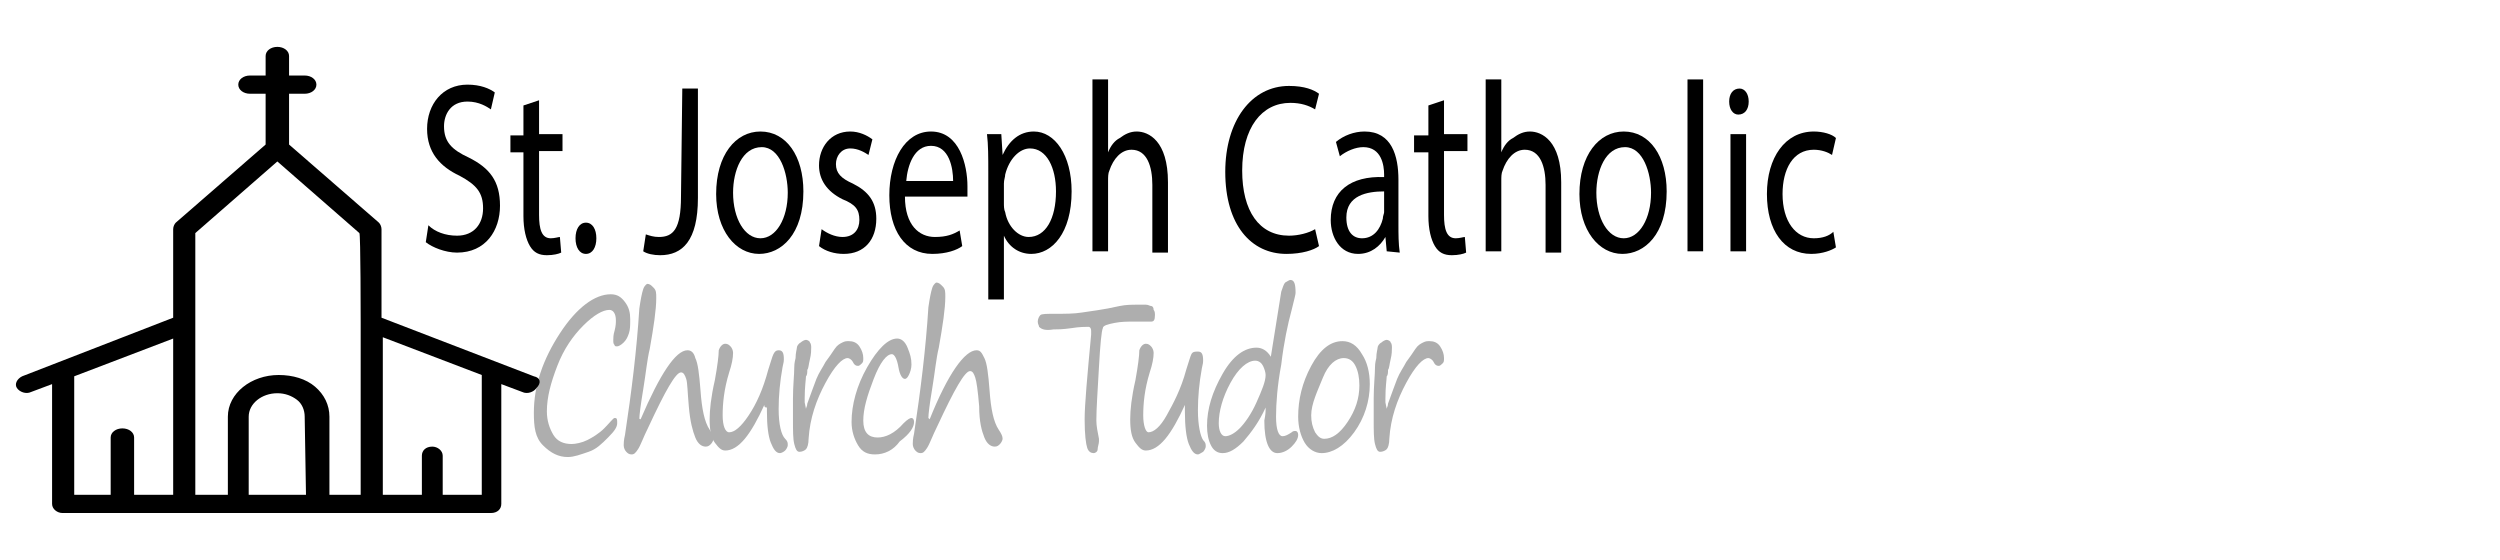
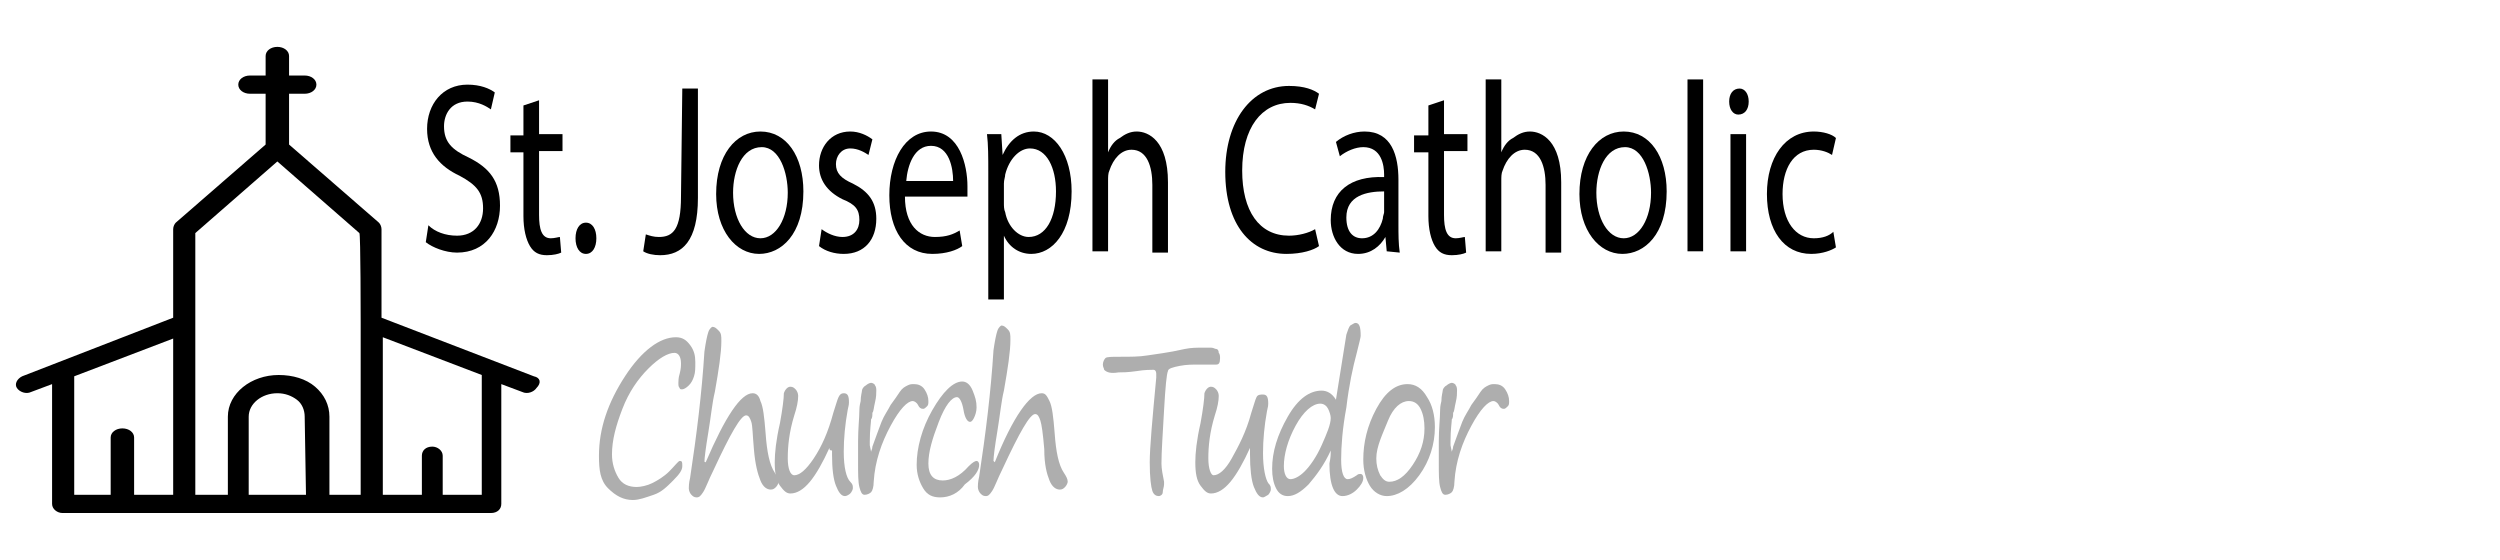
<svg xmlns="http://www.w3.org/2000/svg" version="1.1" id="Layer_1" x="0px" y="0px" viewBox="0 0 192 43" style="enable-background:new 0 0 192 43;" xml:space="preserve">
  <style type="text/css">
	.st0{opacity:0.32;}
</style>
  <g>
    <g>
-       <path d="M41,28.9l-11.7-4.5v-6.8c0-0.2-0.1-0.4-0.2-0.5l-6.9-6V7.2h1.2c0.5,0,0.9-0.3,0.9-0.7s-0.4-0.7-0.9-0.7h-1.2V4.3    c0-0.4-0.4-0.7-0.9-0.7c-0.5,0-0.9,0.3-0.9,0.7v1.5h-1.2c-0.5,0-0.9,0.3-0.9,0.7s0.4,0.7,0.9,0.7h1.2v3.9l-6.9,6    c-0.1,0.1-0.2,0.3-0.2,0.5v6.8L1.7,28.9c-0.4,0.2-0.6,0.6-0.4,0.9s0.7,0.5,1.1,0.3L4,29.5v9.2c0,0.4,0.4,0.7,0.8,0.7h9.3h4.1h6.1    h4.1h9.3c0.5,0,0.8-0.3,0.8-0.7v-9.2l1.6,0.6c0.4,0.2,0.9,0,1.1-0.3C41.6,29.4,41.5,29,41,28.9z M13.3,38h-3v-4.4    c0-0.4-0.4-0.7-0.9-0.7s-0.9,0.3-0.9,0.7V38H5.7v-9.1l7.6-2.9V38z M23.5,38h-4.4v-6c0-1,1-1.8,2.2-1.8c0.6,0,1.1,0.2,1.5,0.5    s0.6,0.8,0.6,1.3L23.5,38L23.5,38z M27.7,24.8V38h-2.4v-6c0-0.9-0.4-1.7-1.1-2.3c-0.7-0.6-1.7-0.9-2.8-0.9c-2.1,0-3.9,1.4-3.9,3.2    v6H15V24.8v-6.9l0,0l6.3-5.5l6.3,5.5C27.7,17.9,27.7,24.8,27.7,24.8z M37,38H34v-3c0-0.4-0.4-0.7-0.8-0.7c-0.5,0-0.8,0.3-0.8,0.7    v3h-3V25.9l7.6,2.9L37,38L37,38z" />
+       <path d="M41,28.9l-11.7-4.5v-6.8c0-0.2-0.1-0.4-0.2-0.5l-6.9-6V7.2h1.2c0.5,0,0.9-0.3,0.9-0.7s-0.4-0.7-0.9-0.7h-1.2V4.3    c0-0.4-0.4-0.7-0.9-0.7s-0.9,0.3-0.9,0.7v1.5h-1.2c-0.5,0-0.9,0.3-0.9,0.7s0.4,0.7,0.9,0.7h1.2v3.9l-6.9,6    c-0.1,0.1-0.2,0.3-0.2,0.5v6.8L1.7,28.9c-0.4,0.2-0.6,0.6-0.4,0.9s0.7,0.5,1.1,0.3L4,29.5v9.2c0,0.4,0.4,0.7,0.8,0.7h9.3h4.1h6.1    h4.1h9.3c0.5,0,0.8-0.3,0.8-0.7v-9.2l1.6,0.6c0.4,0.2,0.9,0,1.1-0.3C41.6,29.4,41.5,29,41,28.9z M13.3,38h-3v-4.4    c0-0.4-0.4-0.7-0.9-0.7s-0.9,0.3-0.9,0.7V38H5.7v-9.1l7.6-2.9C13.3,26,13.3,38,13.3,38z M23.5,38h-4.4v-6c0-1,1-1.8,2.2-1.8    c0.6,0,1.1,0.2,1.5,0.5s0.6,0.8,0.6,1.3L23.5,38L23.5,38z M27.7,24.8V38h-2.4v-6c0-0.9-0.4-1.7-1.1-2.3c-0.7-0.6-1.7-0.9-2.8-0.9    c-2.1,0-3.9,1.4-3.9,3.2v6H15V24.8v-6.9l0,0l6.3-5.5l6.3,5.5C27.7,17.9,27.7,24.8,27.7,24.8z M37,38h-3v-3c0-0.4-0.4-0.7-0.8-0.7    c-0.5,0-0.8,0.3-0.8,0.7v3h-3V25.9l7.6,2.9V38L37,38z" />
    </g>
  </g>
  <g>
-     <path d="M32.9,17.3c0.5,0.5,1.3,0.8,2.2,0.8c1.3,0,2-0.9,2-2.1c0-1.2-0.5-1.8-1.8-2.5c-1.5-0.7-2.5-1.8-2.5-3.6   c0-1.9,1.2-3.4,3.1-3.4c1,0,1.7,0.3,2.1,0.6l-0.3,1.3c-0.3-0.2-0.9-0.6-1.8-0.6c-1.3,0-1.8,1-1.8,1.9c0,1.2,0.6,1.8,1.9,2.4   c1.6,0.8,2.4,1.8,2.4,3.7c0,1.9-1.1,3.6-3.3,3.6c-0.9,0-1.9-0.4-2.4-0.8L32.9,17.3z" />
-     <path d="M41.4,7.7v2.6h1.8v1.3h-1.8v4.9c0,1.1,0.2,1.8,0.9,1.8c0.3,0,0.6-0.1,0.7-0.1l0.1,1.2c-0.2,0.1-0.6,0.2-1.1,0.2   c-0.6,0-1-0.2-1.3-0.7c-0.3-0.5-0.5-1.3-0.5-2.3v-4.9h-1v-1.3h1V8.1L41.4,7.7z" />
-     <path d="M44.2,18.3c0-0.7,0.3-1.2,0.8-1.2s0.8,0.5,0.8,1.2c0,0.7-0.3,1.2-0.8,1.2C44.5,19.5,44.2,19,44.2,18.3z" />
+     <path d="M32.9,17.3c0.5,0.5,1.3,0.8,2.2,0.8c1.3,0,2-0.9,2-2.1s-0.5-1.8-1.8-2.5c-1.5-0.7-2.5-1.8-2.5-3.6c0-1.9,1.2-3.4,3.1-3.4   c1,0,1.7,0.3,2.1,0.6l-0.3,1.3c-0.3-0.2-0.9-0.6-1.8-0.6c-1.3,0-1.8,1-1.8,1.9c0,1.2,0.6,1.8,1.9,2.4c1.6,0.8,2.4,1.8,2.4,3.7   s-1.1,3.6-3.3,3.6c-0.9,0-1.9-0.4-2.4-0.8L32.9,17.3z" />
+     <path d="M41.4,7.7v2.6h1.8v1.3h-1.8v4.9c0,1.1,0.2,1.8,0.9,1.8c0.3,0,0.6-0.1,0.7-0.1l0.1,1.2c-0.2,0.1-0.6,0.2-1.1,0.2   c-0.6,0-1-0.2-1.3-0.7s-0.5-1.3-0.5-2.3v-4.9h-1v-1.3h1V8.1L41.4,7.7z" />
+     <path d="M44.2,18.3c0-0.7,0.3-1.2,0.8-1.2s0.8,0.5,0.8,1.2s-0.3,1.2-0.8,1.2S44.2,19,44.2,18.3z" />
    <path d="M52.4,6.8h1.2v8.4c0,3.3-1.2,4.4-2.9,4.4c-0.5,0-1-0.1-1.3-0.3l0.2-1.3c0.3,0.1,0.6,0.2,1,0.2c1.1,0,1.7-0.6,1.7-3.1   L52.4,6.8L52.4,6.8z" />
    <path d="M61.7,14.7c0,3.3-1.7,4.8-3.4,4.8c-1.8,0-3.3-1.8-3.3-4.6c0-3,1.5-4.8,3.4-4.8C60.4,10.1,61.7,12,61.7,14.7z M56.3,14.8   c0,2,0.9,3.5,2.1,3.5c1.2,0,2.1-1.5,2.1-3.5c0-1.5-0.6-3.5-2-3.5C57,11.3,56.3,13.1,56.3,14.8z" />
    <path d="M63.1,17.6c0.4,0.3,1,0.6,1.6,0.6c0.9,0,1.3-0.6,1.3-1.3c0-0.8-0.3-1.2-1.3-1.6c-1.2-0.6-1.8-1.5-1.8-2.6   c0-1.4,0.9-2.6,2.4-2.6c0.7,0,1.3,0.3,1.7,0.6l-0.3,1.2c-0.3-0.2-0.8-0.5-1.4-0.5c-0.7,0-1.1,0.6-1.1,1.2c0,0.7,0.4,1.1,1.3,1.5   c1.2,0.6,1.8,1.4,1.8,2.7c0,1.6-0.9,2.7-2.5,2.7c-0.7,0-1.4-0.2-1.9-0.6L63.1,17.6z" />
    <path d="M69.5,15.1c0,2.2,1.1,3.1,2.3,3.1c0.9,0,1.4-0.2,1.9-0.5l0.2,1.2c-0.4,0.3-1.2,0.6-2.3,0.6c-2.1,0-3.3-1.8-3.3-4.5   s1.2-4.9,3.2-4.9c2.2,0,2.8,2.6,2.8,4.2c0,0.3,0,0.6,0,0.8L69.5,15.1L69.5,15.1z M73.2,13.9c0-1-0.3-2.7-1.7-2.7   c-1.3,0-1.8,1.5-1.9,2.7H73.2z" />
-     <path d="M75.9,13.2c0-1.1,0-2.1-0.1-2.9h1.1l0.1,1.6h0c0.5-1.1,1.3-1.8,2.4-1.8c1.6,0,2.9,1.8,2.9,4.6c0,3.2-1.5,4.8-3.1,4.8   c-0.9,0-1.7-0.5-2.1-1.4h0V23h-1.2L75.9,13.2L75.9,13.2z M77.1,15.6c0,0.2,0,0.5,0.1,0.7c0.2,1.1,1,1.9,1.8,1.9   c1.3,0,2.1-1.4,2.1-3.5c0-1.8-0.7-3.3-2-3.3c-0.8,0-1.6,0.8-1.9,2c0,0.2-0.1,0.4-0.1,0.7L77.1,15.6L77.1,15.6z" />
-     <path d="M83.9,6.1h1.2v5.6h0c0.2-0.5,0.5-0.9,0.9-1.1c0.4-0.3,0.8-0.5,1.3-0.5c0.9,0,2.4,0.7,2.4,3.9v5.4h-1.2v-5.2   c0-1.4-0.4-2.7-1.6-2.7c-0.8,0-1.4,0.7-1.7,1.6c-0.1,0.2-0.1,0.5-0.1,0.8v5.4h-1.2V6.1z" />
+     <path d="M75.9,13.2c0-1.1,0-2.1-0.1-2.9h1.1l0.1,1.6l0,0c0.5-1.1,1.3-1.8,2.4-1.8c1.6,0,2.9,1.8,2.9,4.6c0,3.2-1.5,4.8-3.1,4.8   c-0.9,0-1.7-0.5-2.1-1.4l0,0V23h-1.2L75.9,13.2L75.9,13.2z M77.1,15.6c0,0.2,0,0.5,0.1,0.7c0.2,1.1,1,1.9,1.8,1.9   c1.3,0,2.1-1.4,2.1-3.5c0-1.8-0.7-3.3-2-3.3c-0.8,0-1.6,0.8-1.9,2c0,0.2-0.1,0.4-0.1,0.7V15.6L77.1,15.6z" />
+     <path d="M83.9,6.1h1.2v5.6l0,0c0.2-0.5,0.5-0.9,0.9-1.1c0.4-0.3,0.8-0.5,1.3-0.5c0.9,0,2.4,0.7,2.4,3.9v5.4h-1.2v-5.2   c0-1.4-0.4-2.7-1.6-2.7c-0.8,0-1.4,0.7-1.7,1.6c-0.1,0.2-0.1,0.5-0.1,0.8v5.4h-1.2L83.9,6.1L83.9,6.1z" />
    <path d="M101.3,18.9c-0.4,0.3-1.3,0.6-2.5,0.6c-2.7,0-4.7-2.2-4.7-6.3c0-3.9,2-6.6,4.9-6.6c1.2,0,1.9,0.3,2.3,0.6L101,8.4   c-0.5-0.3-1.1-0.5-1.9-0.5c-2.2,0-3.7,1.9-3.7,5.2c0,3.1,1.3,5,3.6,5c0.7,0,1.5-0.2,2-0.5L101.3,18.9z" />
-     <path d="M106.5,19.3l-0.1-1.1h0c-0.4,0.7-1.1,1.3-2.1,1.3c-1.4,0-2.1-1.3-2.1-2.6c0-2.2,1.5-3.4,4.1-3.3v-0.2   c0-0.7-0.2-2.1-1.6-2.1c-0.6,0-1.3,0.3-1.8,0.7l-0.3-1.1c0.6-0.5,1.4-0.8,2.2-0.8c2.1,0,2.6,1.9,2.6,3.7v3.4c0,0.8,0,1.5,0.1,2.2   L106.5,19.3L106.5,19.3z M106.3,14.7c-1.3,0-2.9,0.3-2.9,2c0,1.1,0.5,1.6,1.2,1.6c0.9,0,1.4-0.7,1.6-1.5c0-0.2,0.1-0.4,0.1-0.5   V14.7z" />
-     <path d="M110.9,7.7v2.6h1.8v1.3h-1.8v4.9c0,1.1,0.2,1.8,0.9,1.8c0.3,0,0.6-0.1,0.7-0.1l0.1,1.2c-0.2,0.1-0.6,0.2-1.1,0.2   c-0.6,0-1-0.2-1.3-0.7c-0.3-0.5-0.5-1.3-0.5-2.3v-4.9h-1.1v-1.3h1.1V8.1L110.9,7.7z" />
-     <path d="M114.1,6.1h1.2v5.6h0c0.2-0.5,0.5-0.9,0.9-1.1c0.4-0.3,0.8-0.5,1.3-0.5c0.9,0,2.4,0.7,2.4,3.9v5.4h-1.2v-5.2   c0-1.4-0.4-2.7-1.6-2.7c-0.8,0-1.4,0.7-1.7,1.6c-0.1,0.2-0.1,0.5-0.1,0.8v5.4h-1.2L114.1,6.1L114.1,6.1z" />
-     <path d="M128,14.7c0,3.3-1.7,4.8-3.4,4.8c-1.8,0-3.3-1.8-3.3-4.6c0-3,1.5-4.8,3.4-4.8C126.7,10.1,128,12,128,14.7z M122.6,14.8   c0,2,0.9,3.5,2.1,3.5c1.2,0,2.1-1.5,2.1-3.5c0-1.5-0.6-3.5-2-3.5C123.3,11.3,122.6,13.1,122.6,14.8z" />
+     <path d="M106.5,19.3l-0.1-1.1l0,0c-0.4,0.7-1.1,1.3-2.1,1.3c-1.4,0-2.1-1.3-2.1-2.6c0-2.2,1.5-3.4,4.1-3.3v-0.2   c0-0.7-0.2-2.1-1.6-2.1c-0.6,0-1.3,0.3-1.8,0.7l-0.3-1.1c0.6-0.5,1.4-0.8,2.2-0.8c2.1,0,2.6,1.9,2.6,3.7v3.4c0,0.8,0,1.5,0.1,2.2   L106.5,19.3L106.5,19.3z M106.3,14.7c-1.3,0-2.9,0.3-2.9,2c0,1.1,0.5,1.6,1.2,1.6c0.9,0,1.4-0.7,1.6-1.5c0-0.2,0.1-0.4,0.1-0.5   C106.3,16.3,106.3,14.7,106.3,14.7z" />
+     <path d="M110.9,7.7v2.6h1.8v1.3h-1.8v4.9c0,1.1,0.2,1.8,0.9,1.8c0.3,0,0.6-0.1,0.7-0.1l0.1,1.2c-0.2,0.1-0.6,0.2-1.1,0.2   c-0.6,0-1-0.2-1.3-0.7s-0.5-1.3-0.5-2.3v-4.9h-1.1v-1.3h1.1V8.1L110.9,7.7z" />
+     <path d="M114.1,6.1h1.2v5.6l0,0c0.2-0.5,0.5-0.9,0.9-1.1c0.4-0.3,0.8-0.5,1.3-0.5c0.9,0,2.4,0.7,2.4,3.9v5.4h-1.2v-5.2   c0-1.4-0.4-2.7-1.6-2.7c-0.8,0-1.4,0.7-1.7,1.6c-0.1,0.2-0.1,0.5-0.1,0.8v5.4h-1.2L114.1,6.1L114.1,6.1z" />
+     <path d="M128,14.7c0,3.3-1.7,4.8-3.4,4.8c-1.8,0-3.3-1.8-3.3-4.6c0-3,1.5-4.8,3.4-4.8C126.7,10.1,128,12,128,14.7z M122.6,14.8   c0,2,0.9,3.5,2.1,3.5s2.1-1.5,2.1-3.5c0-1.5-0.6-3.5-2-3.5C123.3,11.3,122.6,13.1,122.6,14.8z" />
    <path d="M129.6,6.1h1.2v13.2h-1.2V6.1z" />
-     <path d="M134.3,7.8c0,0.6-0.3,1-0.8,1c-0.4,0-0.7-0.4-0.7-1c0-0.6,0.3-1,0.8-1C134,6.8,134.3,7.2,134.3,7.8z M132.9,19.3v-9h1.2v9   H132.9z" />
-     <path d="M141,19c-0.3,0.2-1,0.5-1.9,0.5c-2.1,0-3.4-1.8-3.4-4.6c0-2.8,1.4-4.8,3.6-4.8c0.7,0,1.4,0.2,1.7,0.5l-0.3,1.3   c-0.3-0.2-0.8-0.4-1.4-0.4c-1.6,0-2.4,1.5-2.4,3.4c0,2.1,1,3.4,2.4,3.4c0.7,0,1.2-0.2,1.5-0.5L141,19z" />
+     <path d="M134.3,7.8c0,0.6-0.3,1-0.8,1c-0.4,0-0.7-0.4-0.7-1s0.3-1,0.8-1C134,6.8,134.3,7.2,134.3,7.8z M132.9,19.3v-9h1.2v9H132.9z   " />
+     <path d="M141,19c-0.3,0.2-1,0.5-1.9,0.5c-2.1,0-3.4-1.8-3.4-4.6s1.4-4.8,3.6-4.8c0.7,0,1.4,0.2,1.7,0.5l-0.3,1.3   c-0.3-0.2-0.8-0.4-1.4-0.4c-1.6,0-2.4,1.5-2.4,3.4c0,2.1,1,3.4,2.4,3.4c0.7,0,1.2-0.2,1.5-0.5L141,19z" />
  </g>
  <g class="st0">
-     <path d="M47.2,32.1c0.2,0,0.2,0.1,0.2,0.4c0,0.3-0.2,0.6-0.7,1.1s-0.9,0.9-1.5,1.1s-1.1,0.4-1.6,0.4c-0.7,0-1.3-0.3-1.9-0.9   S41,32.8,41,31.7c0-2.1,0.7-4.1,2-6.1s2.7-3,3.9-3c0.5,0,0.8,0.2,1.1,0.6c0.3,0.4,0.4,0.8,0.4,1.3c0,0.5,0,0.8-0.1,1.1   s-0.2,0.5-0.4,0.7c-0.2,0.2-0.4,0.3-0.5,0.3c-0.1,0-0.2,0-0.2-0.1c-0.1-0.1-0.1-0.2-0.1-0.4c0-0.1,0-0.4,0.1-0.7   c0.1-0.4,0.1-0.6,0.1-0.8c0-0.5-0.2-0.8-0.5-0.8c-0.5,0-1.2,0.4-2,1.2s-1.5,1.8-2,3.1s-0.8,2.4-0.8,3.5c0,0.7,0.2,1.3,0.5,1.8   c0.3,0.5,0.8,0.7,1.4,0.7c0.3,0,0.8-0.1,1.2-0.3s0.9-0.5,1.3-0.9S47.1,32.1,47.2,32.1z" />
-     <path d="M49.2,32.2c1.5-3.5,2.7-5.3,3.6-5.3c0.3,0,0.5,0.2,0.6,0.6c0.2,0.4,0.3,1.2,0.4,2.5c0.1,1.4,0.3,2.4,0.7,3   c0.2,0.3,0.3,0.5,0.3,0.7c0,0.1-0.1,0.3-0.2,0.4s-0.2,0.2-0.4,0.2c-0.3,0-0.6-0.2-0.8-0.7s-0.4-1.2-0.5-2.4   c-0.1-1.1-0.1-1.8-0.2-2.1s-0.2-0.5-0.4-0.5c-0.4,0-1.2,1.4-2.5,4.2c-0.4,0.8-0.6,1.4-0.8,1.7s-0.3,0.4-0.5,0.4   c-0.2,0-0.3-0.1-0.4-0.2c-0.1-0.1-0.2-0.3-0.2-0.5c0-0.1,0-0.4,0.1-0.8c0.5-3.3,0.9-6.5,1.1-9.7c0.1-0.7,0.2-1.2,0.3-1.5   s0.3-0.4,0.3-0.4c0.2,0,0.3,0.1,0.5,0.3s0.2,0.4,0.2,0.8c0,0.9-0.2,2.2-0.5,3.9c-0.2,0.8-0.3,1.9-0.5,3.1s-0.3,2-0.3,2.3   C49.1,32.1,49.1,32.2,49.2,32.2C49.2,32.2,49.2,32.2,49.2,32.2z" />
-     <path d="M58.7,31.1c-0.5,1.1-1,2-1.5,2.6s-1,0.9-1.5,0.9c-0.3,0-0.5-0.2-0.8-0.6c-0.3-0.4-0.4-1-0.4-1.8c0-0.7,0.1-1.7,0.4-3   c0.2-1.1,0.3-1.9,0.3-2.3c0.1-0.3,0.3-0.5,0.5-0.5c0.2,0,0.3,0.1,0.4,0.2s0.2,0.3,0.2,0.5c0,0.4-0.1,0.9-0.3,1.5   c-0.4,1.3-0.5,2.4-0.5,3.3c0,0.8,0.2,1.3,0.5,1.3c0.4,0,0.9-0.4,1.5-1.3s1.1-2,1.5-3.5c0.2-0.6,0.3-1,0.4-1.2s0.2-0.3,0.4-0.3   c0.3,0,0.4,0.2,0.4,0.7c0,0.1,0,0.2-0.1,0.6c-0.2,1.1-0.3,2.2-0.3,3.2c0,1.2,0.2,2,0.5,2.3c0.2,0.2,0.2,0.3,0.2,0.5   c0,0.1-0.1,0.3-0.2,0.4s-0.3,0.2-0.4,0.2c-0.3,0-0.5-0.3-0.7-0.8s-0.3-1.3-0.3-2.4v-0.3C58.7,31.3,58.7,31.2,58.7,31.1z" />
-     <path d="M61.9,31.4c0-0.1,0.1-0.2,0.1-0.4c0.3-0.8,0.5-1.4,0.7-1.9c0.2-0.5,0.5-0.9,0.7-1.3c0.3-0.4,0.5-0.7,0.7-1s0.4-0.4,0.6-0.5   s0.3-0.1,0.5-0.1c0.3,0,0.6,0.1,0.8,0.4s0.3,0.6,0.3,0.9c0,0.2,0,0.3-0.1,0.4c-0.1,0.1-0.2,0.2-0.3,0.2c-0.2,0-0.3-0.1-0.4-0.3   s-0.3-0.3-0.4-0.3c-0.4,0-1,0.6-1.7,1.9s-1.2,2.7-1.3,4.3c0,0.4-0.1,0.7-0.2,0.8s-0.3,0.2-0.5,0.2c-0.2,0-0.3-0.2-0.4-0.6   s-0.1-1-0.1-1.9c0-0.2,0-0.8,0-1.6c0-1,0.1-1.8,0.1-2.4c0-0.1,0-0.3,0.1-0.7c0-0.4,0.1-0.7,0.1-0.8s0.1-0.3,0.3-0.4   c0.1-0.1,0.3-0.2,0.4-0.2c0.1,0,0.3,0.1,0.3,0.2c0.1,0.1,0.1,0.3,0.1,0.4c0,0.2,0,0.5-0.1,0.9c-0.1,0.4-0.1,0.7-0.2,0.8   c0,0.2,0,0.4-0.1,0.5c0,0.2-0.1,0.8-0.1,1.7l0,0.3L61.9,31.4L61.9,31.4z" />
-     <path d="M67.2,34.9c-0.6,0-1-0.2-1.3-0.7s-0.5-1.1-0.5-1.8c0-1.3,0.4-2.8,1.2-4.2s1.6-2.2,2.3-2.2c0.3,0,0.6,0.2,0.8,0.7   S70,27.5,70,28c0,0.3-0.1,0.6-0.2,0.8s-0.2,0.3-0.3,0.3c-0.2,0-0.4-0.3-0.5-0.9c-0.1-0.6-0.3-1-0.5-1c-0.4,0-0.9,0.6-1.4,1.9   s-0.8,2.3-0.8,3.2c0,0.9,0.4,1.3,1.1,1.3c0.6,0,1.3-0.3,2-1.1c0.3-0.3,0.5-0.4,0.6-0.4s0.2,0.1,0.2,0.3c0,0.4-0.3,0.9-1.1,1.5   C68.6,34.6,67.9,34.9,67.2,34.9z" />
-     <path d="M71.4,32.2c1.4-3.5,2.7-5.3,3.6-5.3c0.3,0,0.4,0.2,0.6,0.6c0.2,0.4,0.3,1.2,0.4,2.5c0.1,1.4,0.3,2.4,0.7,3   c0.2,0.3,0.3,0.5,0.3,0.7c0,0.1-0.1,0.3-0.2,0.4s-0.2,0.2-0.4,0.2c-0.3,0-0.6-0.2-0.8-0.7s-0.4-1.2-0.4-2.4   C75.1,30,75,29.3,74.9,29s-0.2-0.5-0.4-0.5c-0.4,0-1.2,1.4-2.5,4.2c-0.4,0.8-0.6,1.4-0.8,1.7s-0.3,0.4-0.5,0.4   c-0.2,0-0.3-0.1-0.4-0.2c-0.1-0.1-0.2-0.3-0.2-0.5c0-0.1,0-0.4,0.1-0.8c0.5-3.3,0.9-6.5,1.1-9.7c0.1-0.7,0.2-1.2,0.3-1.5   s0.3-0.4,0.3-0.4c0.2,0,0.3,0.1,0.5,0.3s0.2,0.4,0.2,0.8c0,0.9-0.2,2.2-0.5,3.9c-0.2,0.8-0.3,1.9-0.5,3.1s-0.3,2-0.3,2.3   C71.3,32.1,71.4,32.2,71.4,32.2C71.4,32.2,71.4,32.2,71.4,32.2z" />
-     <path d="M79.8,25.1c0-0.1-0.1-0.2-0.1-0.4c0-0.2,0.1-0.4,0.2-0.5c0.1-0.1,0.5-0.1,1.1-0.1c0.8,0,1.5,0,2.1-0.1   c0.6-0.1,1.6-0.2,2.9-0.5c0.5-0.1,0.9-0.1,1.4-0.1c0.2,0,0.4,0,0.6,0s0.3,0.1,0.4,0.1s0.2,0.1,0.2,0.3c0.1,0.1,0.1,0.3,0.1,0.4   c0,0.4-0.1,0.5-0.3,0.5c-0.1,0-0.3,0-0.5,0c-0.2,0-0.5,0-0.9,0c-0.4,0-0.9,0-1.4,0.1s-0.9,0.2-0.9,0.4c-0.1,0.2-0.2,1.2-0.3,3   s-0.2,3.2-0.2,4.1c0,0.4,0.1,0.9,0.2,1.4c0,0.1,0,0.2,0,0.2c0,0.2-0.1,0.4-0.1,0.6s-0.2,0.3-0.3,0.3c-0.2,0-0.4-0.1-0.5-0.4   c-0.1-0.3-0.2-1-0.2-2.2c0-1.1,0.2-3.3,0.5-6.5c0-0.2,0-0.3,0-0.3c0-0.2-0.1-0.3-0.2-0.3c-0.2,0-0.7,0-1.3,0.1   c-0.7,0.1-1.1,0.1-1.4,0.1C80.3,25.4,80,25.3,79.8,25.1z" />
-     <path d="M91,31.1c-0.5,1.1-1,2-1.5,2.6s-1,0.9-1.5,0.9c-0.3,0-0.5-0.2-0.8-0.6c-0.3-0.4-0.4-1-0.4-1.8c0-0.7,0.1-1.7,0.4-3   c0.2-1.1,0.3-1.9,0.3-2.3c0.1-0.3,0.3-0.5,0.5-0.5c0.2,0,0.3,0.1,0.4,0.2s0.2,0.3,0.2,0.5c0,0.4-0.1,0.9-0.3,1.5   c-0.4,1.3-0.5,2.4-0.5,3.3c0,0.8,0.2,1.3,0.4,1.3c0.4,0,0.9-0.4,1.4-1.3s1.1-2,1.5-3.5c0.2-0.6,0.3-1,0.4-1.2S91.8,27,92,27   c0.3,0,0.4,0.2,0.4,0.7c0,0.1,0,0.2-0.1,0.6c-0.2,1.1-0.3,2.2-0.3,3.2c0,1.2,0.2,2,0.4,2.3c0.2,0.2,0.2,0.3,0.2,0.5   c0,0.1-0.1,0.3-0.2,0.4c-0.2,0.1-0.3,0.2-0.4,0.2c-0.3,0-0.5-0.3-0.7-0.8S91,32.7,91,31.6v-0.3C91,31.3,91,31.2,91,31.1z" />
-     <path d="M97.2,31.3c-0.5,1.1-1.1,1.9-1.7,2.6c-0.6,0.6-1.1,0.9-1.6,0.9c-0.4,0-0.7-0.2-0.9-0.6s-0.3-0.9-0.3-1.5   c0-1.3,0.4-2.6,1.2-4s1.7-2,2.6-2c0.4,0,0.8,0.2,1.1,0.7l0.8-5c0.1-0.3,0.2-0.6,0.3-0.7c0.2-0.1,0.3-0.2,0.4-0.2   c0.3,0,0.4,0.3,0.4,1c0,0.1-0.1,0.5-0.3,1.3c-0.3,1.1-0.6,2.5-0.8,4.2c-0.3,1.6-0.4,3-0.4,4c0,1,0.2,1.5,0.5,1.5   c0.2,0,0.4-0.1,0.7-0.3c0.1-0.1,0.2-0.1,0.3-0.1c0.1,0,0.2,0.1,0.2,0.3c0,0.3-0.2,0.6-0.5,0.9s-0.7,0.5-1.1,0.5c-0.6,0-1-0.8-1-2.5   C97.2,31.8,97.2,31.6,97.2,31.3z M96.4,27.7c-0.6,0-1.3,0.6-1.9,1.7c-0.6,1.1-0.9,2.2-0.9,3.1c0,0.6,0.2,1,0.5,1   c0.3,0,0.7-0.2,1.1-0.6c0.4-0.4,0.9-1.1,1.3-2s0.7-1.6,0.7-2.1c0-0.2-0.1-0.5-0.2-0.7S96.7,27.7,96.4,27.7z" />
-     <path d="M101.5,34.8c-0.5,0-1-0.3-1.3-0.8s-0.5-1.2-0.5-2c0-1.3,0.3-2.6,1-3.9s1.5-1.9,2.4-1.9c0.6,0,1.1,0.3,1.5,1   c0.4,0.6,0.6,1.4,0.6,2.3c0,1.3-0.4,2.6-1.2,3.7S102.3,34.8,101.5,34.8z M100.7,31.9c0,0.5,0.1,0.9,0.3,1.3   c0.2,0.3,0.4,0.5,0.7,0.5c0.6,0,1.2-0.4,1.8-1.3s0.9-1.8,0.9-2.8c0-0.6-0.1-1.1-0.3-1.5c-0.2-0.4-0.5-0.6-0.9-0.6   c-0.6,0-1.2,0.5-1.6,1.5S100.7,31,100.7,31.9z" />
-     <path d="M106.5,31.4c0-0.1,0.1-0.2,0.1-0.4c0.3-0.8,0.5-1.4,0.7-1.9c0.2-0.5,0.5-0.9,0.7-1.3c0.3-0.4,0.5-0.7,0.7-1   s0.4-0.4,0.6-0.5s0.3-0.1,0.5-0.1c0.3,0,0.6,0.1,0.8,0.4s0.3,0.6,0.3,0.9c0,0.2,0,0.3-0.1,0.4c-0.1,0.1-0.2,0.2-0.3,0.2   c-0.2,0-0.3-0.1-0.4-0.3s-0.3-0.3-0.4-0.3c-0.4,0-1,0.6-1.7,1.9s-1.2,2.7-1.3,4.3c0,0.4-0.1,0.7-0.2,0.8s-0.3,0.2-0.5,0.2   c-0.2,0-0.3-0.2-0.4-0.6s-0.1-1-0.1-1.9c0-0.2,0-0.8,0-1.6c0-1,0.1-1.8,0.1-2.4c0-0.1,0-0.3,0.1-0.7c0-0.4,0.1-0.7,0.1-0.8   s0.1-0.3,0.3-0.4c0.1-0.1,0.3-0.2,0.4-0.2c0.1,0,0.3,0.1,0.3,0.2c0.1,0.1,0.1,0.3,0.1,0.4c0,0.2,0,0.5-0.1,0.9   c-0.1,0.4-0.1,0.7-0.2,0.8c0,0.2,0,0.4-0.1,0.5c0,0.2-0.1,0.8-0.1,1.7l0,0.3L106.5,31.4L106.5,31.4z" />
+     <path d="M52.2,35.4c0.2,0,0.2,0.1,0.2,0.4c0,0.3-0.2,0.6-0.7,1.1s-0.9,0.9-1.5,1.1s-1.1,0.4-1.6,0.4c-0.7,0-1.3-0.3-1.9-0.9   S46,36.1,46,35c0-2.1,0.7-4.1,2-6.1s2.7-3,3.9-3c0.5,0,0.8,0.2,1.1,0.6s0.4,0.8,0.4,1.3s0,0.8-0.1,1.1s-0.2,0.5-0.4,0.7   s-0.4,0.3-0.5,0.3s-0.2,0-0.2-0.1c-0.1-0.1-0.1-0.2-0.1-0.4c0-0.1,0-0.4,0.1-0.7c0.1-0.4,0.1-0.6,0.1-0.8c0-0.5-0.2-0.8-0.5-0.8   c-0.5,0-1.2,0.4-2,1.2s-1.5,1.8-2,3.1c-0.5,1.3-0.8,2.4-0.8,3.5c0,0.7,0.2,1.3,0.5,1.8s0.8,0.7,1.4,0.7c0.3,0,0.8-0.1,1.2-0.3   s0.9-0.5,1.3-0.9S52.1,35.4,52.2,35.4z" />
+     <path d="M54.2,35.5c1.5-3.5,2.7-5.3,3.6-5.3c0.3,0,0.5,0.2,0.6,0.6c0.2,0.4,0.3,1.2,0.4,2.5c0.1,1.4,0.3,2.4,0.7,3   c0.2,0.3,0.3,0.5,0.3,0.7c0,0.1-0.1,0.3-0.2,0.4s-0.2,0.2-0.4,0.2c-0.3,0-0.6-0.2-0.8-0.7s-0.4-1.2-0.5-2.4   c-0.1-1.1-0.1-1.8-0.2-2.1s-0.2-0.5-0.4-0.5c-0.4,0-1.2,1.4-2.5,4.2c-0.4,0.8-0.6,1.4-0.8,1.7s-0.3,0.4-0.5,0.4s-0.3-0.1-0.4-0.2   c-0.1-0.1-0.2-0.3-0.2-0.5c0-0.1,0-0.4,0.1-0.8c0.5-3.3,0.9-6.5,1.1-9.7c0.1-0.7,0.2-1.2,0.3-1.5s0.3-0.4,0.3-0.4   c0.2,0,0.3,0.1,0.5,0.3s0.2,0.4,0.2,0.8c0,0.9-0.2,2.2-0.5,3.9c-0.2,0.8-0.3,1.9-0.5,3.1c-0.2,1.2-0.3,2-0.3,2.3   C54.1,35.4,54.1,35.5,54.2,35.5L54.2,35.5z" />
+     <path d="M63.7,34.4c-0.5,1.1-1,2-1.5,2.6s-1,0.9-1.5,0.9c-0.3,0-0.5-0.2-0.8-0.6c-0.3-0.4-0.4-1-0.4-1.8c0-0.7,0.1-1.7,0.4-3   c0.2-1.1,0.3-1.9,0.3-2.3c0.1-0.3,0.3-0.5,0.5-0.5s0.3,0.1,0.4,0.2s0.2,0.3,0.2,0.5c0,0.4-0.1,0.9-0.3,1.5   c-0.4,1.3-0.5,2.4-0.5,3.3c0,0.8,0.2,1.3,0.5,1.3c0.4,0,0.9-0.4,1.5-1.3s1.1-2,1.5-3.5c0.2-0.6,0.3-1,0.4-1.2   c0.1-0.2,0.2-0.3,0.4-0.3c0.3,0,0.4,0.2,0.4,0.7c0,0.1,0,0.2-0.1,0.6c-0.2,1.1-0.3,2.2-0.3,3.2c0,1.2,0.2,2,0.5,2.3   c0.2,0.2,0.2,0.3,0.2,0.5c0,0.1-0.1,0.3-0.2,0.4s-0.3,0.2-0.4,0.2c-0.3,0-0.5-0.3-0.7-0.8c-0.2-0.5-0.3-1.3-0.3-2.4v-0.3   C63.7,34.6,63.7,34.5,63.7,34.4z" />
+     <path d="M66.9,34.7c0-0.1,0.1-0.2,0.1-0.4c0.3-0.8,0.5-1.4,0.7-1.9c0.2-0.5,0.5-0.9,0.7-1.3c0.3-0.4,0.5-0.7,0.7-1s0.4-0.4,0.6-0.5   s0.3-0.1,0.5-0.1c0.3,0,0.6,0.1,0.8,0.4s0.3,0.6,0.3,0.9c0,0.2,0,0.3-0.1,0.4s-0.2,0.2-0.3,0.2c-0.2,0-0.3-0.1-0.4-0.3   s-0.3-0.3-0.4-0.3c-0.4,0-1,0.6-1.7,1.9c-0.7,1.3-1.2,2.7-1.3,4.3c0,0.4-0.1,0.7-0.2,0.8c-0.1,0.1-0.3,0.2-0.5,0.2   c-0.2,0-0.3-0.2-0.4-0.6c-0.1-0.4-0.1-1-0.1-1.9c0-0.2,0-0.8,0-1.6c0-1,0.1-1.8,0.1-2.4c0-0.1,0-0.3,0.1-0.7c0-0.4,0.1-0.7,0.1-0.8   s0.1-0.3,0.3-0.4c0.1-0.1,0.3-0.2,0.4-0.2s0.3,0.1,0.3,0.2c0.1,0.1,0.1,0.3,0.1,0.4c0,0.2,0,0.5-0.1,0.9c-0.1,0.4-0.1,0.7-0.2,0.8   c0,0.2,0,0.4-0.1,0.5c0,0.2-0.1,0.8-0.1,1.7v0.3L66.9,34.7L66.9,34.7z" />
+     <path d="M72.2,38.2c-0.6,0-1-0.2-1.3-0.7s-0.5-1.1-0.5-1.8c0-1.3,0.4-2.8,1.2-4.2s1.6-2.2,2.3-2.2c0.3,0,0.6,0.2,0.8,0.7   s0.3,0.8,0.3,1.3c0,0.3-0.1,0.6-0.2,0.8c-0.1,0.2-0.2,0.3-0.3,0.3c-0.2,0-0.4-0.3-0.5-0.9s-0.3-1-0.5-1c-0.4,0-0.9,0.6-1.4,1.9   s-0.8,2.3-0.8,3.2s0.4,1.3,1.1,1.3c0.6,0,1.3-0.3,2-1.1c0.3-0.3,0.5-0.4,0.6-0.4s0.2,0.1,0.2,0.3c0,0.4-0.3,0.9-1.1,1.5   C73.6,37.9,72.9,38.2,72.2,38.2z" />
+     <path d="M76.4,35.5c1.4-3.5,2.7-5.3,3.6-5.3c0.3,0,0.4,0.2,0.6,0.6s0.3,1.2,0.4,2.5c0.1,1.4,0.3,2.4,0.7,3c0.2,0.3,0.3,0.5,0.3,0.7   c0,0.1-0.1,0.3-0.2,0.4s-0.2,0.2-0.4,0.2c-0.3,0-0.6-0.2-0.8-0.7s-0.4-1.2-0.4-2.4c-0.1-1.2-0.2-1.9-0.3-2.2s-0.2-0.5-0.4-0.5   c-0.4,0-1.2,1.4-2.5,4.2c-0.4,0.8-0.6,1.4-0.8,1.7s-0.3,0.4-0.5,0.4s-0.3-0.1-0.4-0.2c-0.1-0.1-0.2-0.3-0.2-0.5   c0-0.1,0-0.4,0.1-0.8c0.5-3.3,0.9-6.5,1.1-9.7c0.1-0.7,0.2-1.2,0.3-1.5s0.3-0.4,0.3-0.4c0.2,0,0.3,0.1,0.5,0.3s0.2,0.4,0.2,0.8   c0,0.9-0.2,2.2-0.5,3.9c-0.2,0.8-0.3,1.9-0.5,3.1c-0.2,1.2-0.3,2-0.3,2.3C76.3,35.4,76.4,35.5,76.4,35.5L76.4,35.5z" />
+     <path d="M84.8,28.4c0-0.1-0.1-0.2-0.1-0.4c0-0.2,0.1-0.4,0.2-0.5s0.5-0.1,1.1-0.1c0.8,0,1.5,0,2.1-0.1s1.6-0.2,2.9-0.5   c0.5-0.1,0.9-0.1,1.4-0.1c0.2,0,0.4,0,0.6,0s0.3,0.1,0.4,0.1s0.2,0.1,0.2,0.3c0.1,0.1,0.1,0.3,0.1,0.4c0,0.4-0.1,0.5-0.3,0.5   c-0.1,0-0.3,0-0.5,0s-0.5,0-0.9,0s-0.9,0-1.4,0.1s-0.9,0.2-0.9,0.4c-0.1,0.2-0.2,1.2-0.3,3c-0.1,1.8-0.2,3.2-0.2,4.1   c0,0.4,0.1,0.9,0.2,1.4c0,0.1,0,0.2,0,0.2c0,0.2-0.1,0.4-0.1,0.6s-0.2,0.3-0.3,0.3c-0.2,0-0.4-0.1-0.5-0.4c-0.1-0.3-0.2-1-0.2-2.2   c0-1.1,0.2-3.3,0.5-6.5c0-0.2,0-0.3,0-0.3c0-0.2-0.1-0.3-0.2-0.3c-0.2,0-0.7,0-1.3,0.1c-0.7,0.1-1.1,0.1-1.4,0.1   C85.3,28.7,85,28.6,84.8,28.4z" />
+     <path d="M96,34.4c-0.5,1.1-1,2-1.5,2.6s-1,0.9-1.5,0.9c-0.3,0-0.5-0.2-0.8-0.6c-0.3-0.4-0.4-1-0.4-1.8c0-0.7,0.1-1.7,0.4-3   c0.2-1.1,0.3-1.9,0.3-2.3c0.1-0.3,0.3-0.5,0.5-0.5s0.3,0.1,0.4,0.2s0.2,0.3,0.2,0.5c0,0.4-0.1,0.9-0.3,1.5   c-0.4,1.3-0.5,2.4-0.5,3.3c0,0.8,0.2,1.3,0.4,1.3c0.4,0,0.9-0.4,1.4-1.3s1.1-2,1.5-3.5c0.2-0.6,0.3-1,0.4-1.2s0.3-0.2,0.5-0.2   c0.3,0,0.4,0.2,0.4,0.7c0,0.1,0,0.2-0.1,0.6c-0.2,1.1-0.3,2.2-0.3,3.2c0,1.2,0.2,2,0.4,2.3c0.2,0.2,0.2,0.3,0.2,0.5   c0,0.1-0.1,0.3-0.2,0.4c-0.2,0.1-0.3,0.2-0.4,0.2c-0.3,0-0.5-0.3-0.7-0.8S96,36,96,34.9v-0.3C96,34.6,96,34.5,96,34.4z" />
+     <path d="M102.2,34.6c-0.5,1.1-1.1,1.9-1.7,2.6c-0.6,0.6-1.1,0.9-1.6,0.9c-0.4,0-0.7-0.2-0.9-0.6s-0.3-0.9-0.3-1.5   c0-1.3,0.4-2.6,1.2-4c0.8-1.4,1.7-2,2.6-2c0.4,0,0.8,0.2,1.1,0.7l0.8-5c0.1-0.3,0.2-0.6,0.3-0.7c0.2-0.1,0.3-0.2,0.4-0.2   c0.3,0,0.4,0.3,0.4,1c0,0.1-0.1,0.5-0.3,1.3c-0.3,1.1-0.6,2.5-0.8,4.2c-0.3,1.6-0.4,3-0.4,4s0.2,1.5,0.5,1.5c0.2,0,0.4-0.1,0.7-0.3   c0.1-0.1,0.2-0.1,0.3-0.1c0.1,0,0.2,0.1,0.2,0.3c0,0.3-0.2,0.6-0.5,0.9s-0.7,0.5-1.1,0.5c-0.6,0-1-0.8-1-2.5   C102.2,35.1,102.2,34.9,102.2,34.6z M101.4,31c-0.6,0-1.3,0.6-1.9,1.7c-0.6,1.1-0.9,2.2-0.9,3.1c0,0.6,0.2,1,0.5,1s0.7-0.2,1.1-0.6   c0.4-0.4,0.9-1.1,1.3-2s0.7-1.6,0.7-2.1c0-0.2-0.1-0.5-0.2-0.7S101.7,31,101.4,31z" />
+     <path d="M106.5,38.1c-0.5,0-1-0.3-1.3-0.8s-0.5-1.2-0.5-2c0-1.3,0.3-2.6,1-3.9c0.7-1.3,1.5-1.9,2.4-1.9c0.6,0,1.1,0.3,1.5,1   c0.4,0.6,0.6,1.4,0.6,2.3c0,1.3-0.4,2.6-1.2,3.7S107.3,38.1,106.5,38.1z M105.7,35.2c0,0.5,0.1,0.9,0.3,1.3   c0.2,0.3,0.4,0.5,0.7,0.5c0.6,0,1.2-0.4,1.8-1.3s0.9-1.8,0.9-2.8c0-0.6-0.1-1.1-0.3-1.5c-0.2-0.4-0.5-0.6-0.9-0.6   c-0.6,0-1.2,0.5-1.6,1.5C106.2,33.3,105.7,34.3,105.7,35.2z" />
+     <path d="M111.5,34.7c0-0.1,0.1-0.2,0.1-0.4c0.3-0.8,0.5-1.4,0.7-1.9c0.2-0.5,0.5-0.9,0.7-1.3c0.3-0.4,0.5-0.7,0.7-1   s0.4-0.4,0.6-0.5s0.3-0.1,0.5-0.1c0.3,0,0.6,0.1,0.8,0.4s0.3,0.6,0.3,0.9c0,0.2,0,0.3-0.1,0.4s-0.2,0.2-0.3,0.2   c-0.2,0-0.3-0.1-0.4-0.3s-0.3-0.3-0.4-0.3c-0.4,0-1,0.6-1.7,1.9s-1.2,2.7-1.3,4.3c0,0.4-0.1,0.7-0.2,0.8S111.2,38,111,38   s-0.3-0.2-0.4-0.6s-0.1-1-0.1-1.9c0-0.2,0-0.8,0-1.6c0-1,0.1-1.8,0.1-2.4c0-0.1,0-0.3,0.1-0.7c0-0.4,0.1-0.7,0.1-0.8   s0.1-0.3,0.3-0.4c0.1-0.1,0.3-0.2,0.4-0.2s0.3,0.1,0.3,0.2c0.1,0.1,0.1,0.3,0.1,0.4c0,0.2,0,0.5-0.1,0.9s-0.1,0.7-0.2,0.8   c0,0.2,0,0.4-0.1,0.5c0,0.2-0.1,0.8-0.1,1.7v0.3L111.5,34.7L111.5,34.7z" />
  </g>
</svg>
